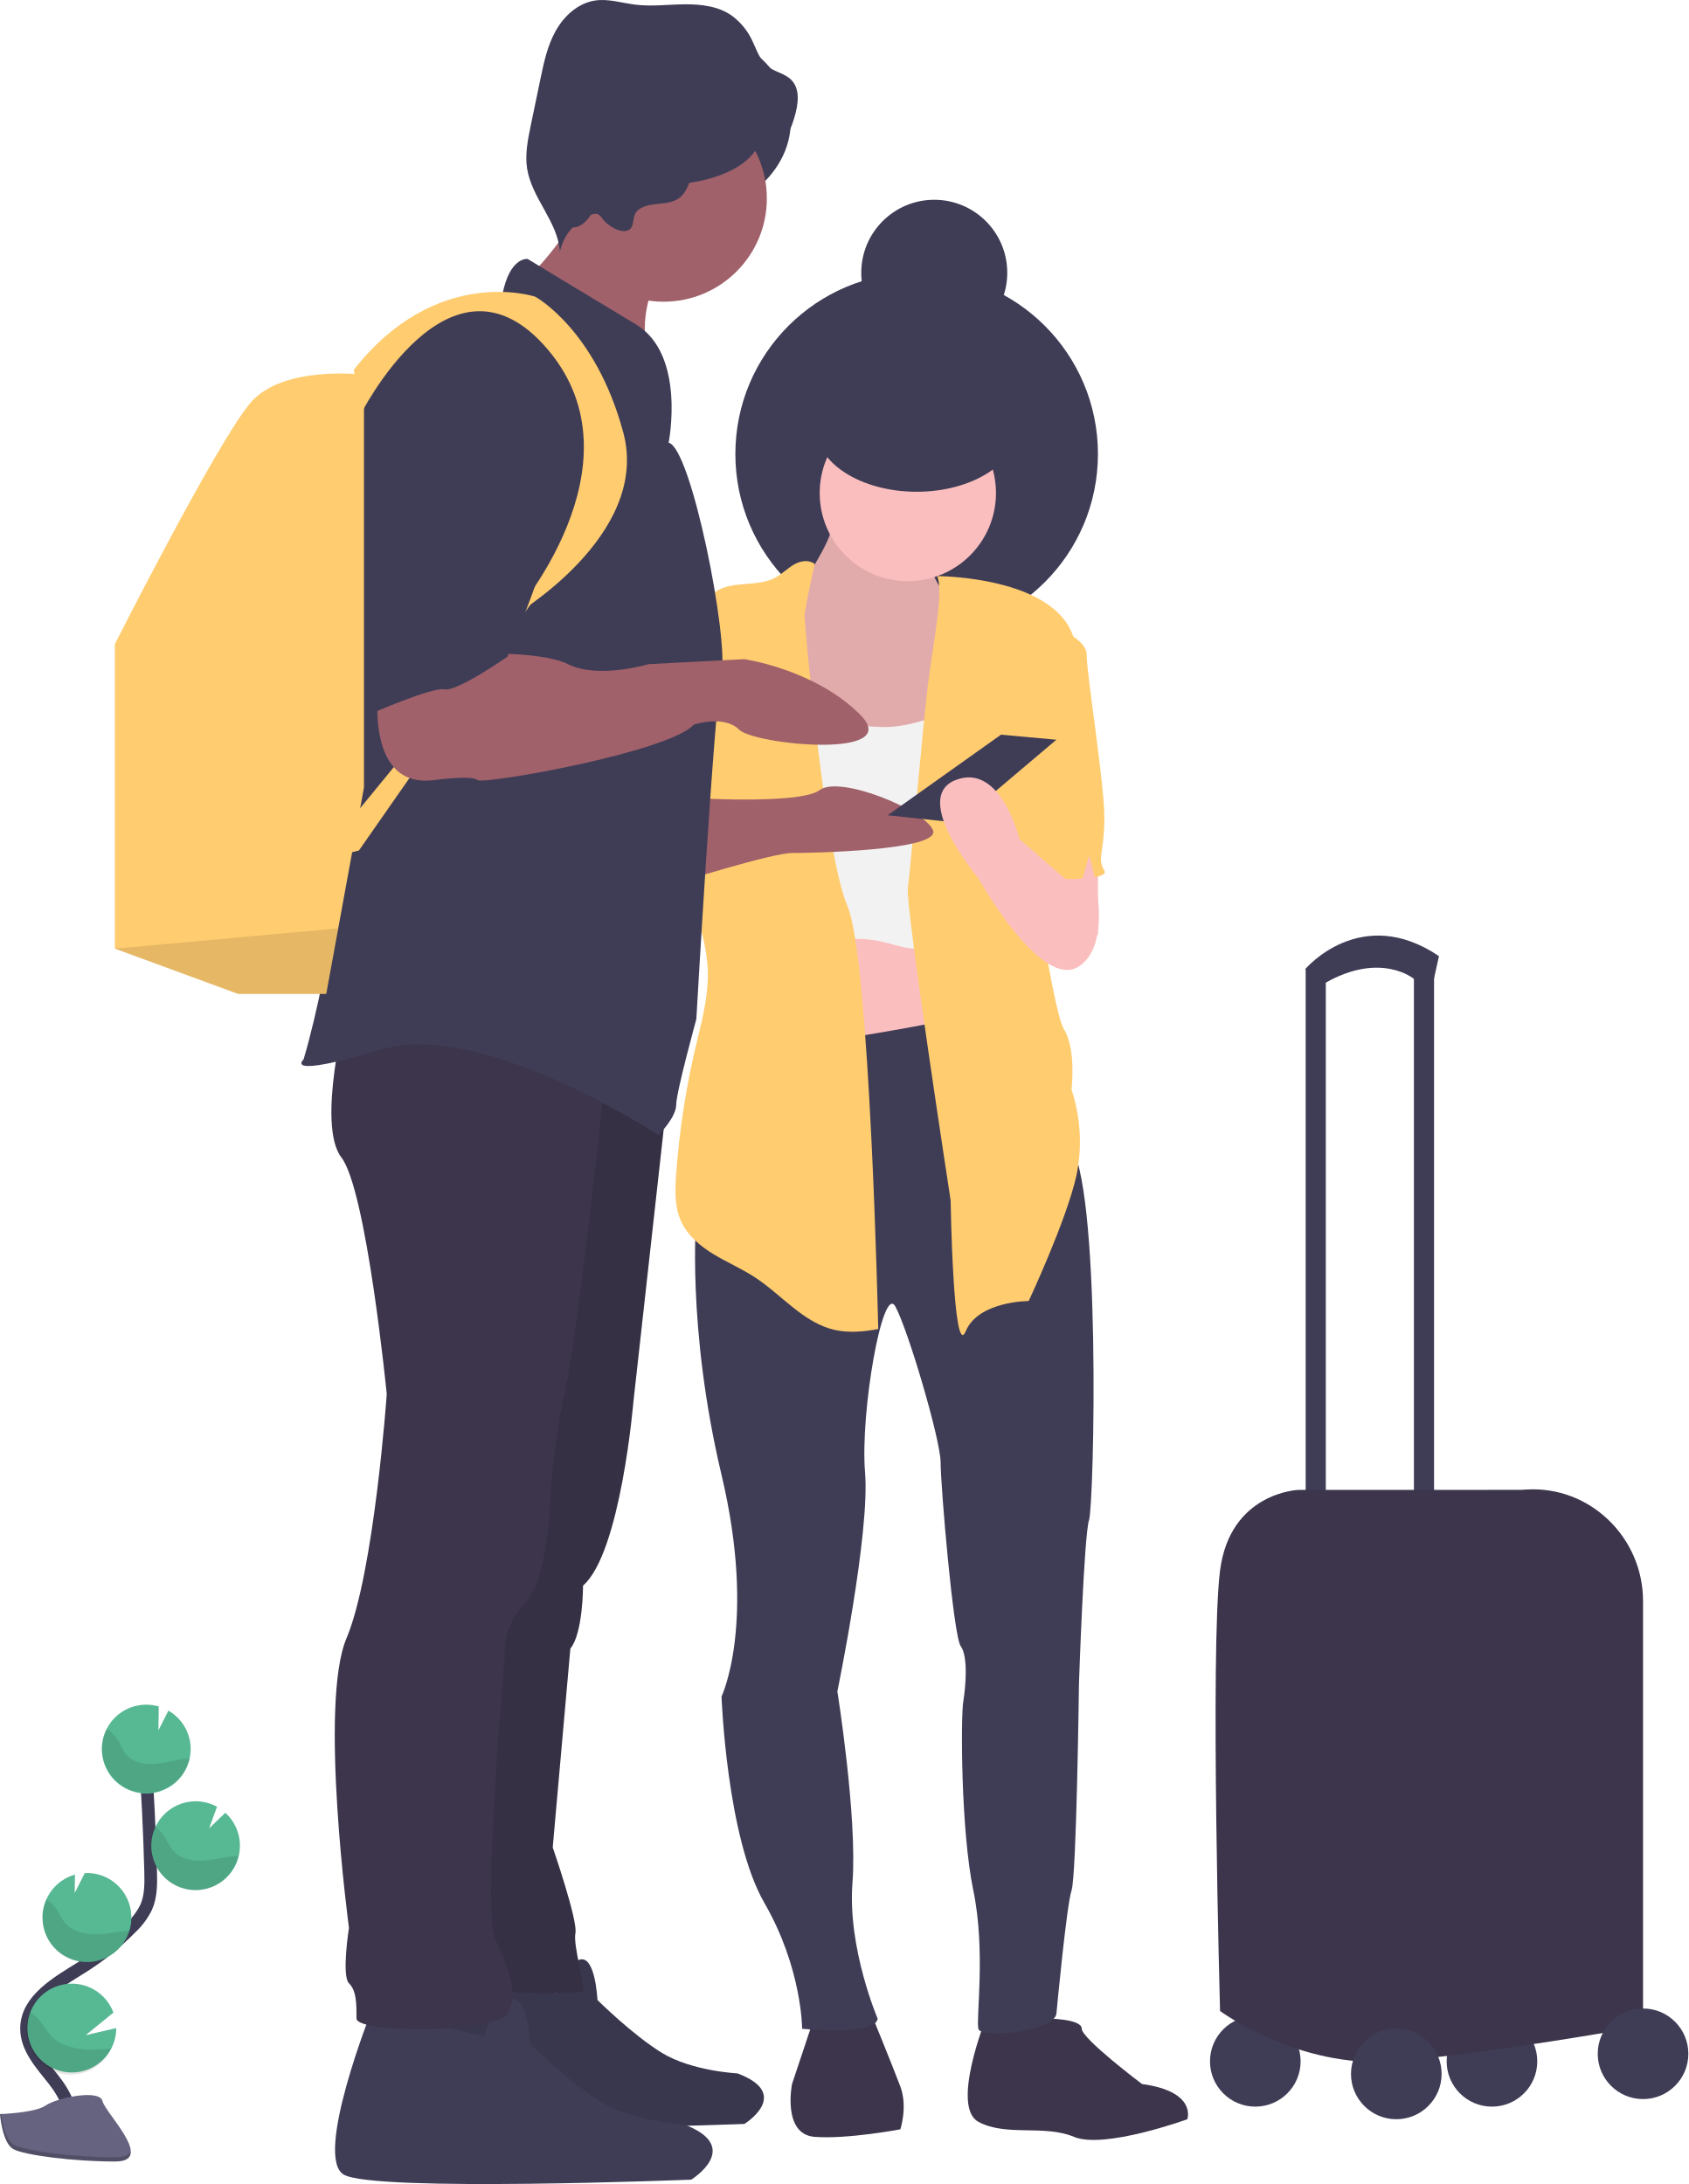
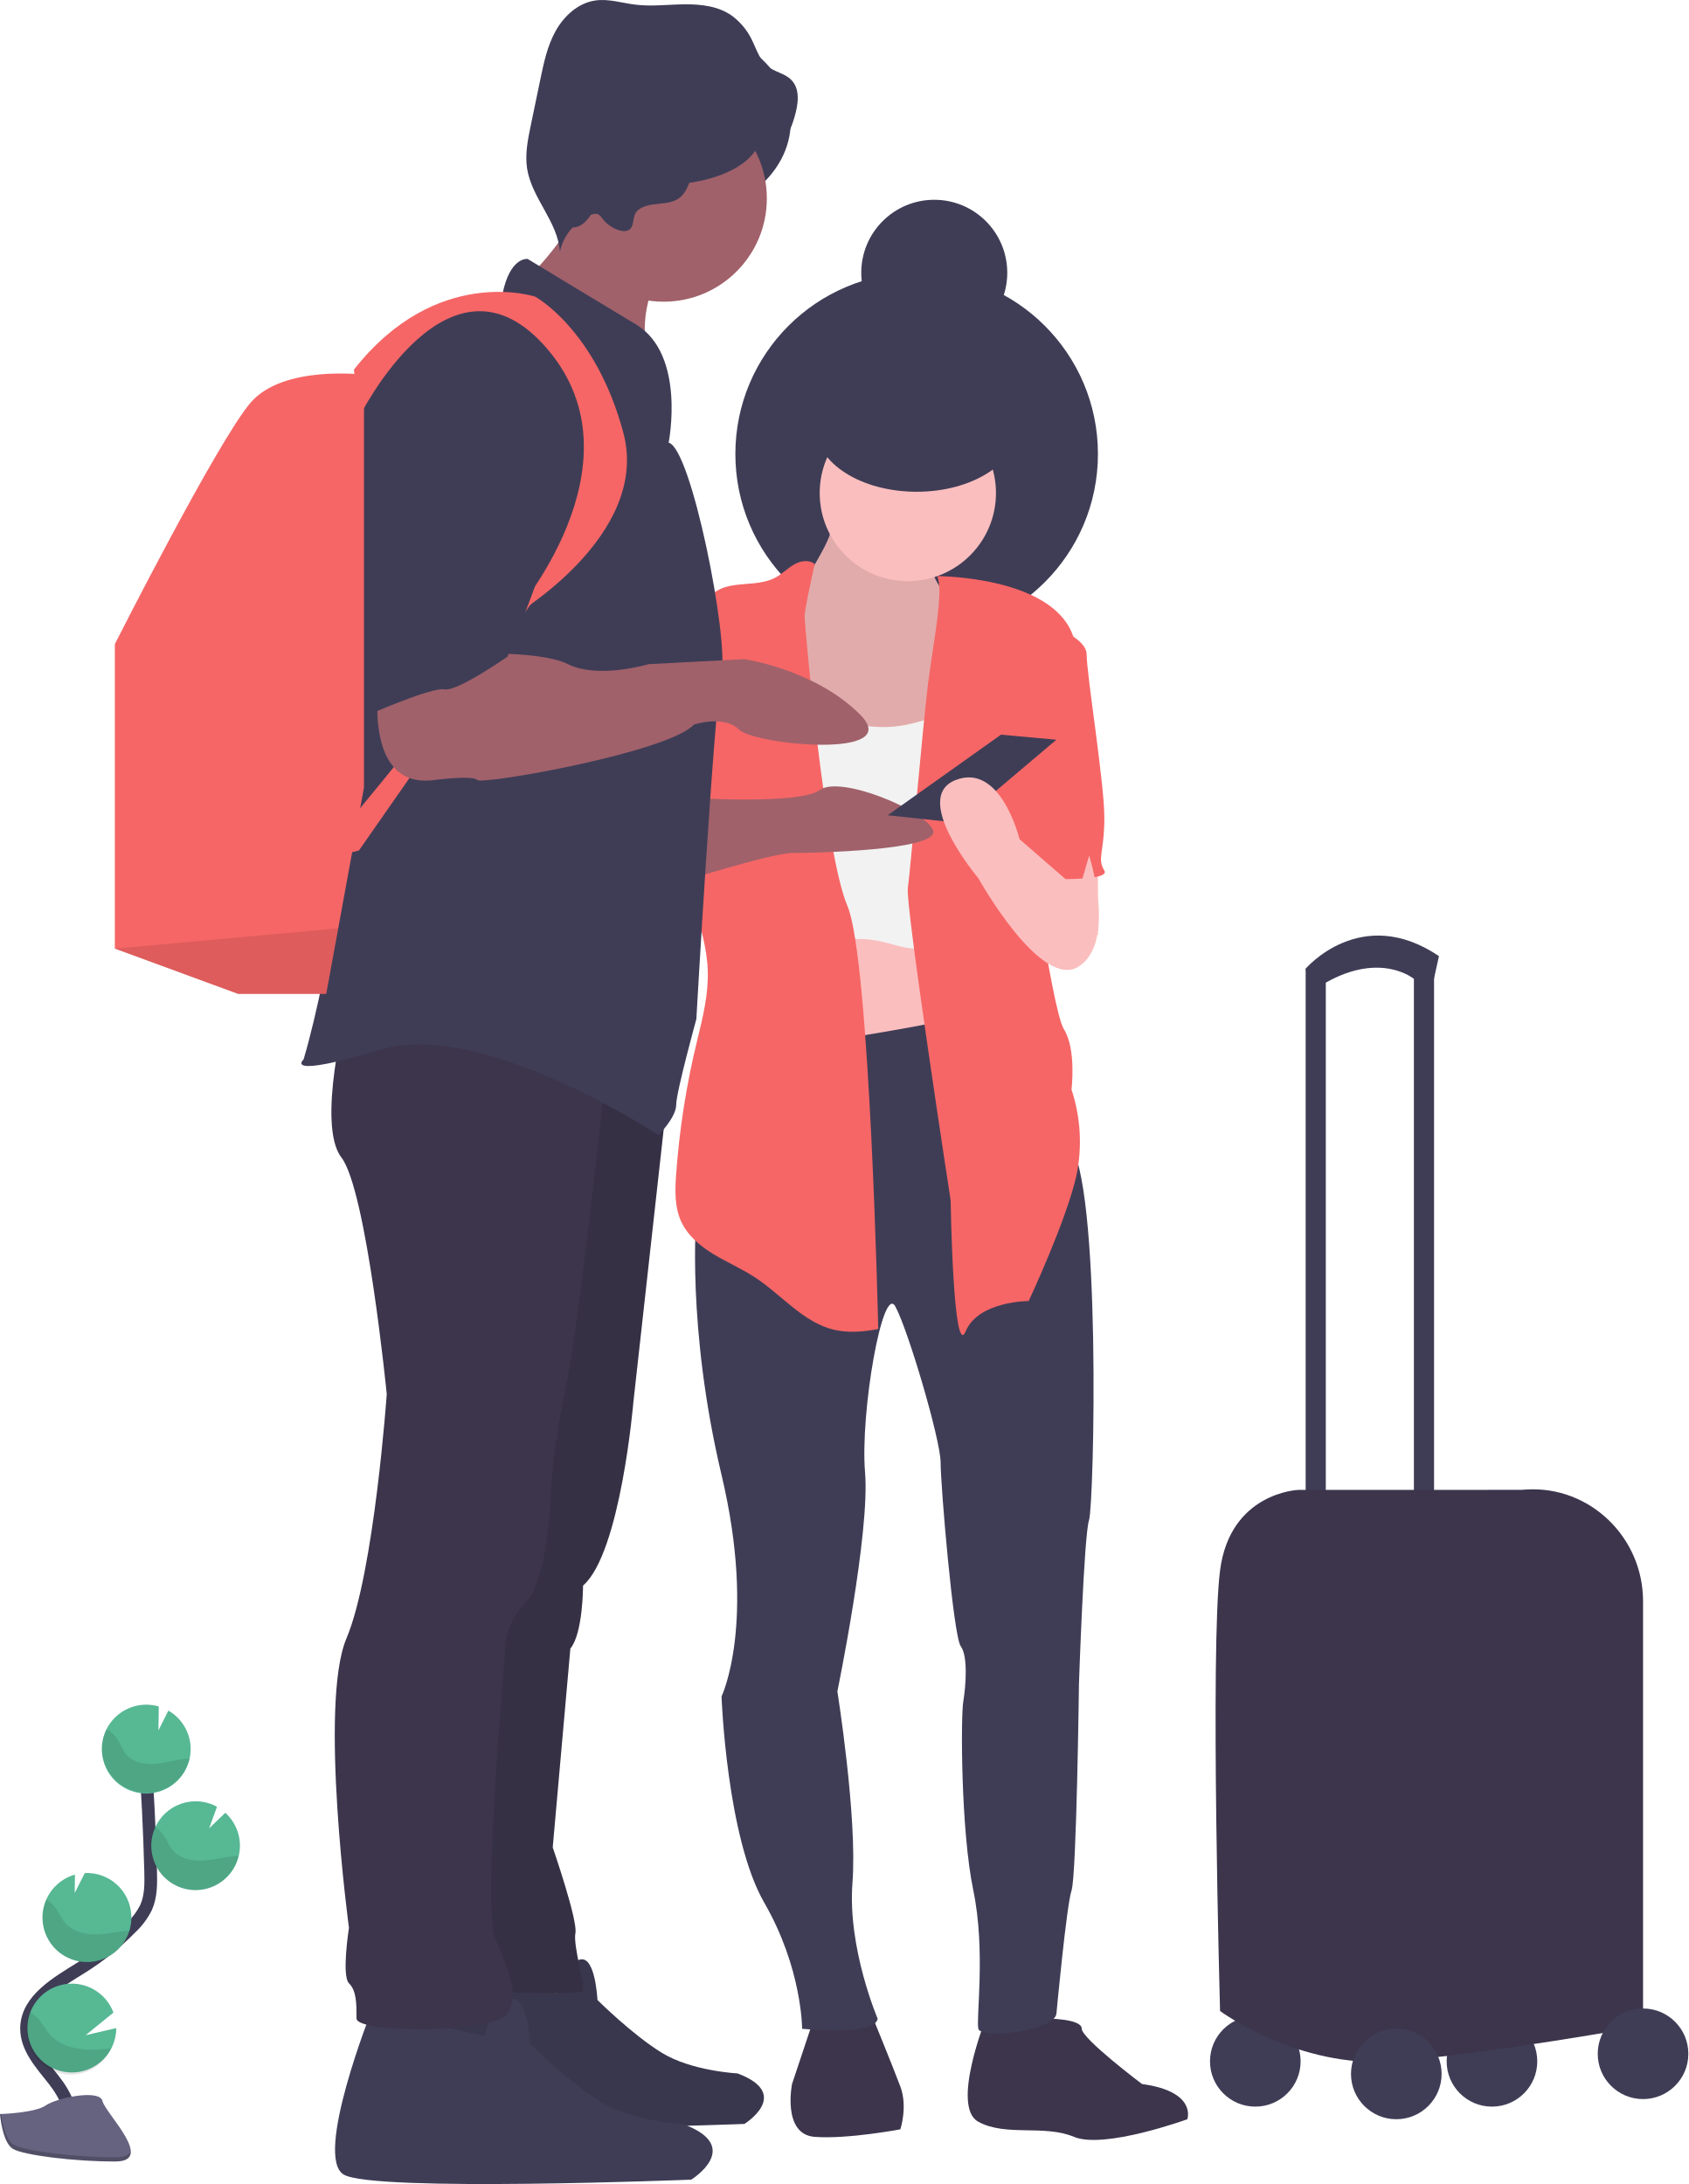
<svg xmlns="http://www.w3.org/2000/svg" id="f7ee2044-fccd-4254-8d0a-396acfe54447" data-name="Layer 1" width="532.15" height="688.51" viewBox="0 0 532.15 688.51">
  <ellipse cx="209.56" cy="38.37" rx="39.68" ry="30.95" fill="#3f3d56" />
  <circle cx="288.92" cy="143.12" r="57.14" fill="#3f3d56" />
  <circle cx="470.25" cy="649.84" r="14.28" fill="#3f3d56" />
  <circle cx="395.66" cy="649.84" r="14.28" fill="#3f3d56" />
  <rect x="411.53" y="305.42" width="6.35" height="175.39" fill="#3f3d56" />
  <rect x="445.65" y="305.42" width="6.35" height="175.39" fill="#3f3d56" />
  <path d="M747,415.92l-1.59-4.76s17.46-20.63,42.06-4l-1.59,7.15h-6.35s-10.31-8.65-27.77,1.23Z" transform="translate(-333.92 -105.74)" fill="#3f3d56" />
  <rect x="249.24" y="280.42" width="57.14" height="73.01" fill="#fbbebe" />
  <rect x="328.6" y="259.78" width="17.46" height="34.92" fill="#fbbebe" />
  <path d="M590.7,741.3l-7.14,21.43s-3.18,15.87,7.14,16.66,27-2.38,27-2.38,2.38-7.14,0-13.49-9.52-23.81-9.52-23.81Z" transform="translate(-333.92 -105.74)" fill="#3c354c" />
  <path d="M644.66,742.09s-11.11,27.78-2.38,32.54,20.64.79,30.16,4.76,35.71-5.55,35.71-5.55,3.18-8.73-14.28-11.11c0,0-19-14.29-19-17.46s-11.11-3.18-11.11-3.18Z" transform="translate(-333.92 -105.74)" fill="#3c354c" />
  <path d="M642.28,425.45s-65.07,13.49-73,9.52-15.87,54-15.87,54-3.18,34.92,7.93,81.74,0,69.84,0,69.84,1.59,44.44,13.5,65.08,11.9,39.68,11.9,39.68,23,2.38,23.81-3.18c0,0-9.53-22.22-7.94-42.85s-4.76-60.32-4.76-60.32,10.32-50,8.73-69,5.56-59.52,9.52-52.38,14.29,42.06,14.29,49.21,4,54.75,6.35,57.93,1.58,12.7.79,17.46-.79,40.47,3.17,59.52.8,40.47,1.59,43.65,23.81.79,24.6-4.77c0,0,3.18-34.12,4.77-38.88S674,636.54,674,636.54s1.58-46.82,3.17-51.58,4-107.14-6.35-119-6.35-42.06-6.35-42.06Z" transform="translate(-333.92 -105.74)" fill="#3f3d56" />
  <path d="M588.79,287.2c-2.94,5.54-5.9,11.13-7.74,17.14s-2.48,12.52-.75,18.56a46,46,0,0,0,5.12,10.7,36.7,36.7,0,0,0,6.47,8.64c6,5.48,14.72,6.58,22.82,7.44a11.56,11.56,0,0,0,4.19-.07,7.92,7.92,0,0,0,3-1.64c3.55-3,5.16-7.58,6.46-12a198,198,0,0,0,6.62-32.14,14.89,14.89,0,0,0,0-5.2c-.7-3-3.1-5.33-4.84-7.91a20.17,20.17,0,0,1-3.44-10.4c-.07-1.81,0-3.81-1.14-5.19a7,7,0,0,0-2.69-1.66c-4.73-2-9.45-4-14.19-5.92-2.86-1.18-8-4.32-11-2-2.57,2-1.33,6.64-2.43,9.42C593.56,279.19,590.91,283.2,588.79,287.2Z" transform="translate(-333.92 -105.74)" fill="#fbbebe" />
  <path d="M588.79,287.2c-2.94,5.54-5.9,11.13-7.74,17.14s-2.48,12.52-.75,18.56a46,46,0,0,0,5.12,10.7,36.7,36.7,0,0,0,6.47,8.64c6,5.48,14.72,6.58,22.82,7.44a11.56,11.56,0,0,0,4.19-.07,7.92,7.92,0,0,0,3-1.64c3.55-3,5.16-7.58,6.46-12a198,198,0,0,0,6.62-32.14,14.89,14.89,0,0,0,0-5.2c-.7-3-3.1-5.33-4.84-7.91a20.17,20.17,0,0,1-3.44-10.4c-.07-1.81,0-3.81-1.14-5.19a7,7,0,0,0-2.69-1.66c-4.73-2-9.45-4-14.19-5.92-2.86-1.18-8-4.32-11-2-2.57,2-1.33,6.64-2.43,9.42C593.56,279.19,590.91,283.2,588.79,287.2Z" transform="translate(-333.92 -105.74)" opacity="0.1" />
  <circle cx="286.14" cy="155.43" r="27.78" fill="#fbbebe" />
  <path d="M629.81,331.23c-5.26,1.89-10.69,3.52-16.28,3.72a53.89,53.89,0,0,1-12.45-1.33,158.09,158.09,0,0,1-24.78-7.07c-1.72,3.39-2.18,7.26-2.33,11.06-.43,11.49,1.86,22.89,2.74,34.36,1.11,14.58,0,29.48,3.75,43.6a12,12,0,0,1,2.68-6.54,14.84,14.84,0,0,1,4.49-3.3,35.8,35.8,0,0,1,24.58-3.06c4.81,1.14,9.92,3.27,14.48,1.36,2.72-1.15,4.69-3.57,6.2-6.11a50.22,50.22,0,0,0,5.42-14.69c3-13.24,3.4-26.93,3.76-40.51.1-3.63,1.66-14.42-1.35-17.08-2.11-1.85-2.73.79-4.25,2.17A19.43,19.43,0,0,1,629.81,331.23Z" transform="translate(-333.92 -105.74)" fill="#f2f2f2" />
-   <path d="M590.71,283.54c-1.85-1.45-4.59-1-6.63.23s-3.69,2.93-5.76,4.05c-5.74,3.11-13.45.83-18.9,4.45-5.12,3.41-6,10.43-6.4,16.57-1,15.6-1.86,31.31-5.61,46.49-1,4-2.2,8.1-1.82,12.22a32.43,32.43,0,0,0,1.66,6.9l4.92,15.37c2.28,7.14,4.59,14.39,4.83,21.88s-1.52,14.61-3.27,21.76A255.21,255.21,0,0,0,547,476.37c-.31,4.79-.44,9.79,1.5,14.18,2,4.59,6.06,8,10.34,10.59s8.93,4.59,13.12,7.34c8.41,5.53,15.16,14.24,25,16.51,4.51,1,9.23.6,13.77-.28,0,0-2.57-116.72-9.72-133.39s-13.49-88.88-13.49-91.26S590.71,283.54,590.71,283.54Z" transform="translate(-333.92 -105.74)" fill="#ffcc70" />
-   <path d="M629.33,287.36s37.55,0,43.11,19.84-15.87,52.38-15.87,52.38,8.73,64.28,12.69,70.63,2.39,19,2.39,19a52.51,52.51,0,0,1,1.58,27c-3.17,14.28-15.08,39.68-15.08,39.68s-15.87,0-19.84,9.52-4.76-41.27-4.76-41.27-14.28-92.85-13.49-98.4,4.76-51.59,6.35-64.29S631.46,292.12,629.33,287.36Z" transform="translate(-333.92 -105.74)" fill="#ffcc70" />
-   <path d="M658.15,300.06s18.26,5.55,18.26,11.9S682,352.43,682,363.54s-2.38,12.7,0,16.67-25.39,2.38-25.39,2.38l-5.05-45.23Z" transform="translate(-333.92 -105.74)" fill="#ffcc70" />
+   <path d="M590.71,283.54c-1.85-1.45-4.59-1-6.63.23s-3.69,2.93-5.76,4.05c-5.74,3.11-13.45.83-18.9,4.45-5.12,3.41-6,10.43-6.4,16.57-1,15.6-1.86,31.31-5.61,46.49-1,4-2.2,8.1-1.82,12.22a32.43,32.43,0,0,0,1.66,6.9l4.92,15.37c2.28,7.14,4.59,14.39,4.83,21.88s-1.52,14.61-3.27,21.76A255.21,255.21,0,0,0,547,476.37c-.31,4.79-.44,9.79,1.5,14.18,2,4.59,6.06,8,10.34,10.59s8.93,4.59,13.12,7.34c8.41,5.53,15.16,14.24,25,16.51,4.51,1,9.23.6,13.77-.28,0,0-2.57-116.72-9.72-133.39s-13.49-88.88-13.49-91.26S590.71,283.54,590.71,283.54Z" transform="translate(-333.92 -105.74)" fill="#f66666" />
+   <path d="M629.33,287.36s37.55,0,43.11,19.84-15.87,52.38-15.87,52.38,8.73,64.28,12.69,70.63,2.39,19,2.39,19a52.51,52.51,0,0,1,1.58,27c-3.17,14.28-15.08,39.68-15.08,39.68s-15.87,0-19.84,9.52-4.76-41.27-4.76-41.27-14.28-92.85-13.49-98.4,4.76-51.59,6.35-64.29S631.46,292.12,629.33,287.36Z" transform="translate(-333.92 -105.74)" fill="#f66666" />
+   <path d="M658.15,300.06s18.26,5.55,18.26,11.9S682,352.43,682,363.54s-2.38,12.7,0,16.67-25.39,2.38-25.39,2.38l-5.05-45.23Z" transform="translate(-333.92 -105.74)" fill="#f66666" />
  <path d="M550.22,357.2s35.72,2.38,42.07-2.39,33.33,6.35,35.71,12.7-38.1,7.14-44.44,7.14-36.51,9.53-36.51,9.53Z" transform="translate(-333.92 -105.74)" fill="#a0616a" />
  <path d="M476.69,726.87s-16.65,42-8,47,99.86,1.44,99.86,1.44,15.19-9.4-2.17-15.92c0,0-14.48-.72-23.88-6.51s-20.27-16.64-20.27-16.64-.72-15.92-6.51-12.3a14.86,14.86,0,0,0-6.51,10.13Z" transform="translate(-333.92 -105.74)" fill="#3f3d56" />
  <path d="M476.69,726.87s-16.65,42-8,47,99.86,1.44,99.86,1.44,15.19-9.4-2.17-15.92c0,0-14.48-.72-23.88-6.51s-20.27-16.64-20.27-16.64-.72-15.92-6.51-12.3a14.86,14.86,0,0,0-6.51,10.13Z" transform="translate(-333.92 -105.74)" opacity="0.1" />
  <path d="M451,739.71s-18.25,46-8.73,51.58,109.52,1.59,109.52,1.59,16.67-10.31-2.38-17.46c0,0-15.87-.79-26.19-7.14S501,750,501,750s-.79-17.46-7.14-13.49a16.28,16.28,0,0,0-7.14,11.11Z" transform="translate(-333.92 -105.74)" fill="#3f3d56" />
  <path d="M544.67,447.67l-11.11,100s-4,47.62-15.87,57.93c0,0,0,15.08-4,19.84l-5.56,62.7s7.94,23,7.15,27,3.17,16.66,2.38,18.25-38.1,0-38.1,0l7.94-127.77,24.6-177.76Z" transform="translate(-333.92 -105.74)" fill="#3c354c" />
  <path d="M544.67,447.67l-11.11,100s-4,47.62-15.87,57.93c0,0,0,15.08-4,19.84l-5.56,62.7s7.94,23,7.15,27,3.17,16.66,2.38,18.25-38.1,0-38.1,0l7.94-127.77,24.6-177.76Z" transform="translate(-333.92 -105.74)" opacity="0.1" />
  <path d="M524.83,444.49s-8.73,81.74-12.7,99.2a225.33,225.33,0,0,0-4.76,34.92s-.79,25.4-7.94,32.54A21.43,21.43,0,0,0,493.09,627s-7.15,80.15-3.18,89.68,7.94,17.46,4,23.8-47.62,6.35-47.62,1.59,0-8.73-2.38-11.11,0-17.46,0-17.46-9.52-70.63-.79-91.26,12.7-77,12.7-77-6.35-64.28-14.29-74.6,1.59-46.82,1.59-46.82Z" transform="translate(-333.92 -105.74)" fill="#3c354c" />
  <path d="M502.49,190.65c.92,2.1,3.13,3.27,5.14,4.38,11.65,6.42,21.4,15.73,31,24.93a36.43,36.43,0,0,1,1.45-24.63c1.14-2.65,2.65-5.51,1.83-8.28-.61-2-2.34-3.52-4-4.82a124.59,124.59,0,0,0-12.27-8.37c-3-1.78-9.08-6.51-12.49-6-.18,4.61-.27,8.73-2.29,13C510.36,181.92,502.84,191.45,502.49,190.65Z" transform="translate(-333.92 -105.74)" fill="#a0616a" />
  <circle cx="209.16" cy="62.57" r="32.54" fill="#a0616a" />
  <path d="M544.67,245.3s5.55-27.78-10.32-37.3-34.12-20.63-34.12-20.63-5.56-.8-7.94,11.11c0,0-45.23,8.73-50,51.58s3.18,105.55,3.18,105.55-7.14,54.76-15.87,84.12c0,0-7.15,6.35,24.6-3.17s87.29,27,87.29,27,5.56-5.56,5.56-9.53,6.35-27,6.35-27,5.55-97.61,7.93-108.72S551.81,246.89,544.67,245.3Z" transform="translate(-333.92 -105.74)" fill="#3f3d56" />
-   <path d="M495.47,300.06s43.64-25.4,34.91-57.94-27.77-42.85-27.77-42.85-30.95-10.32-57.14,23l1.59,15.08s28.57-57.93,59.52-21.43S495.47,300.06,495.47,300.06Z" transform="translate(-333.92 -105.74)" fill="#ffcc70" />
-   <path d="M448.64,223.87V354l-8.11,44.39-3.79,20.69H409l-38.88-14.29v-96s32.53-64.29,42.85-76.19S448.64,223.87,448.64,223.87Z" transform="translate(-333.92 -105.74)" fill="#ffcc70" />
+   <path d="M495.47,300.06s43.64-25.4,34.91-57.94-27.77-42.85-27.77-42.85-30.95-10.32-57.14,23l1.59,15.08s28.57-57.93,59.52-21.43S495.47,300.06,495.47,300.06Z" transform="translate(-333.92 -105.74)" fill="#f66666" />
+   <path d="M448.64,223.87V354l-8.11,44.39-3.79,20.69H409l-38.88-14.29v-96s32.53-64.29,42.85-76.19S448.64,223.87,448.64,223.87Z" transform="translate(-333.92 -105.74)" fill="#f66666" />
  <polygon points="106.6 292.66 102.82 313.35 75.04 313.35 36.16 299.07 106.6 292.66" opacity="0.1" />
-   <polygon points="105.2 264.94 173.45 181.61 113.13 268.12 106.78 269.7 105.2 264.94" fill="#ffcc70" />
+   <polygon points="105.2 264.94 173.45 181.61 113.13 268.12 106.78 269.7 105.2 264.94" fill="#f66666" />
  <path d="M535.41,171.67c1.85-1.25,4.17-1.48,6.39-1.7s4.54-.52,6.31-1.88c3.07-2.36,3.3-6.92,5.55-10.07,3.25-4.57,9.74-5.12,15.35-4.9,3.43.14,7.12.35,10-1.5s4.3-5.5,5.3-8.87c1.19-4,1.95-8.88-1-11.84-2-2.06-5.24-2.47-7.5-4.28s-3.31-4.92-4.58-7.63a20.66,20.66,0,0,0-6.65-8.33c-4.26-3-9.7-3.62-14.89-3.57s-10.4.74-15.55.1c-4.22-.52-8.43-1.92-12.63-1.3-5.36.79-9.79,4.84-12.44,9.57s-3.77,10.13-4.87,15.43l-3,14.43c-.92,4.48-1.85,9.07-1.14,13.58,1.48,9.36,9.76,16.8,10.33,26.25a16.11,16.11,0,0,1,9.84-11.69,3.11,3.11,0,0,1,2-.25c.82.27,1.3,1.09,1.82,1.78,1.36,1.81,5.63,4.55,8,3.27C534.31,177.12,532.69,173.52,535.41,171.67Z" transform="translate(-333.92 -105.74)" fill="#3f3d56" />
  <path d="M743.07,575.44s-21.43.79-24.6,25.39,0,138.88,0,138.88,24.6,18.25,54.76,15.87,78.56-11.11,78.56-11.11v-134c0-20-16.68-36.31-36.66-35.16-.47,0-1,.06-1.43.11Z" transform="translate(-333.92 -105.74)" fill="#3c354c" />
  <circle cx="440.1" cy="653.81" r="14.28" fill="#3f3d56" />
  <circle cx="517.87" cy="647.46" r="14.28" fill="#3f3d56" />
  <path d="M453.41,319.9s-5.56,34.91,17.45,31.74c0,0,11.91-1.59,13.5,0s60.31-8.73,68.25-17.46c0,0,9.52-3.17,14.28,1.59S619.27,345.29,605,331s-36.5-17.46-36.5-17.46l-30.16,1.58s-15.87,4.77-25.39,0S476.42,312,476.42,312Z" transform="translate(-333.92 -105.74)" fill="#a0616a" />
  <path d="M485.94,209.59s-35.71,4-35.71,55.55V331s19.84-8.73,23.81-7.94,19.84-10.32,19.84-10.32S512.13,269.9,510.54,258,509.75,211.17,485.94,209.59Z" transform="translate(-333.92 -105.74)" fill="#3f3d56" />
  <polygon points="315.5 231.61 279.79 257.01 302.01 259.39 332.96 233.2 315.5 231.61" fill="#3f3d56" />
  <path d="M677.2,375.45s8.73,27-3.17,34.92-31.75-27.78-31.75-27.78-21.43-25.39-7.14-30.95,20.12,18.65,20.12,18.65L674,386.56Z" transform="translate(-333.92 -105.74)" fill="#fbbebe" />
  <ellipse cx="288.92" cy="134.79" rx="31.74" ry="20.24" fill="#3f3d56" />
  <circle cx="294.47" cy="85.99" r="23.01" fill="#3f3d56" />
  <ellipse cx="209.16" cy="42.34" rx="30.55" ry="15.87" fill="#3f3d56" />
  <ellipse cx="180.59" cy="45.11" rx="10.71" ry="26.59" fill="#3f3d56" />
  <path d="M355.09,778.54c3-5.51-.4-12.26-4.28-17.18s-8.62-10-8.52-16.29c.15-9,9.7-14.31,17.33-19.08a84.45,84.45,0,0,0,15.56-12.51,22.56,22.56,0,0,0,4.78-6.4c1.58-3.52,1.54-7.52,1.44-11.38q-.5-19.26-1.91-38.48" transform="translate(-333.92 -105.74)" fill="none" stroke="#3f3d56" stroke-miterlimit="10" stroke-width="4" />
  <path d="M394,656.51a14,14,0,0,0-7-11.5l-3.14,6.22.1-7.52A14,14,0,1,0,394,656.51Z" transform="translate(-333.92 -105.74)" fill="#57b894" />
  <path d="M369,751.51a14,14,0,1,1,.68-11.3l-8.77,7.13,9.65-2.24A13.89,13.89,0,0,1,369,751.51Z" transform="translate(-333.92 -105.74)" fill="#57b894" />
  <path d="M362,724.26a14,14,0,0,1-14.67-13.37,13.82,13.82,0,0,1,1.21-6.39,14.06,14.06,0,0,1,9-7.78l-.07,5.79,3.17-6.29h0a14,14,0,0,1,14.67,13.37,13.84,13.84,0,0,1-.6,4.79A14,14,0,0,1,362,724.26Z" transform="translate(-333.92 -105.74)" fill="#57b894" />
  <path d="M396.11,701.59a14,14,0,1,1,6.21-26.27l-2.48,6.8,5.1-4.9a14,14,0,0,1-8.83,24.37Z" transform="translate(-333.92 -105.74)" fill="#57b894" />
  <path d="M392.11,660.25c-3.23.36-6.39,1.37-9.64,1.57s-6.82-.58-8.87-3.11c-1.11-1.36-1.67-3.08-2.6-4.56a10.05,10.05,0,0,0-3.53-3.33,14,14,0,1,0,26.23,9.32C393.17,660.16,392.64,660.2,392.11,660.25Z" transform="translate(-333.92 -105.74)" opacity="0.1" />
  <path d="M396.11,701.59a14.06,14.06,0,0,1-13.35-20,10.3,10.3,0,0,1,2.83,2.83c1,1.51,1.6,3.25,2.78,4.64,2.18,2.57,5.92,3.41,9.3,3.25s6.66-1.11,10-1.42c.47,0,.95-.08,1.42-.09A14,14,0,0,1,396.11,701.59Z" transform="translate(-333.92 -105.74)" opacity="0.1" />
  <path d="M362,724.26a14,14,0,0,1-14.67-13.37,13.82,13.82,0,0,1,1.21-6.39,11.32,11.32,0,0,1,3,2.85c1.09,1.54,1.77,3.31,3,4.73,2.37,2.64,6.35,3.57,9.94,3.48s6.82-.93,10.27-1.19A14,14,0,0,1,362,724.26Z" transform="translate(-333.92 -105.74)" opacity="0.1" />
  <path d="M369,751.51a14,14,0,0,1-25.58-11.45,14.25,14.25,0,0,1,3.08,2.74c1.33,1.63,2.21,3.47,3.75,5,2.87,2.82,7.5,4,11.63,4.09A62.17,62.17,0,0,0,369,751.51Z" transform="translate(-333.92 -105.74)" opacity="0.1" />
  <path d="M333.92,772.2s11.08-.34,14.42-2.72,17-5.22,17.87-1.4,16.64,19,4.14,19.06-29.06-1.95-32.39-4S333.92,772.2,333.92,772.2Z" transform="translate(-333.92 -105.74)" fill="#656380" />
  <path d="M370.57,785.81c-12.51.1-29.06-1.95-32.39-4-2.54-1.54-3.55-7.09-3.89-9.65l-.37,0s.7,8.93,4,11,19.88,4.08,32.39,4c3.61,0,4.85-1.31,4.79-3.22C374.63,785.07,373.26,785.79,370.57,785.81Z" transform="translate(-333.92 -105.74)" opacity="0.2" />
</svg>
